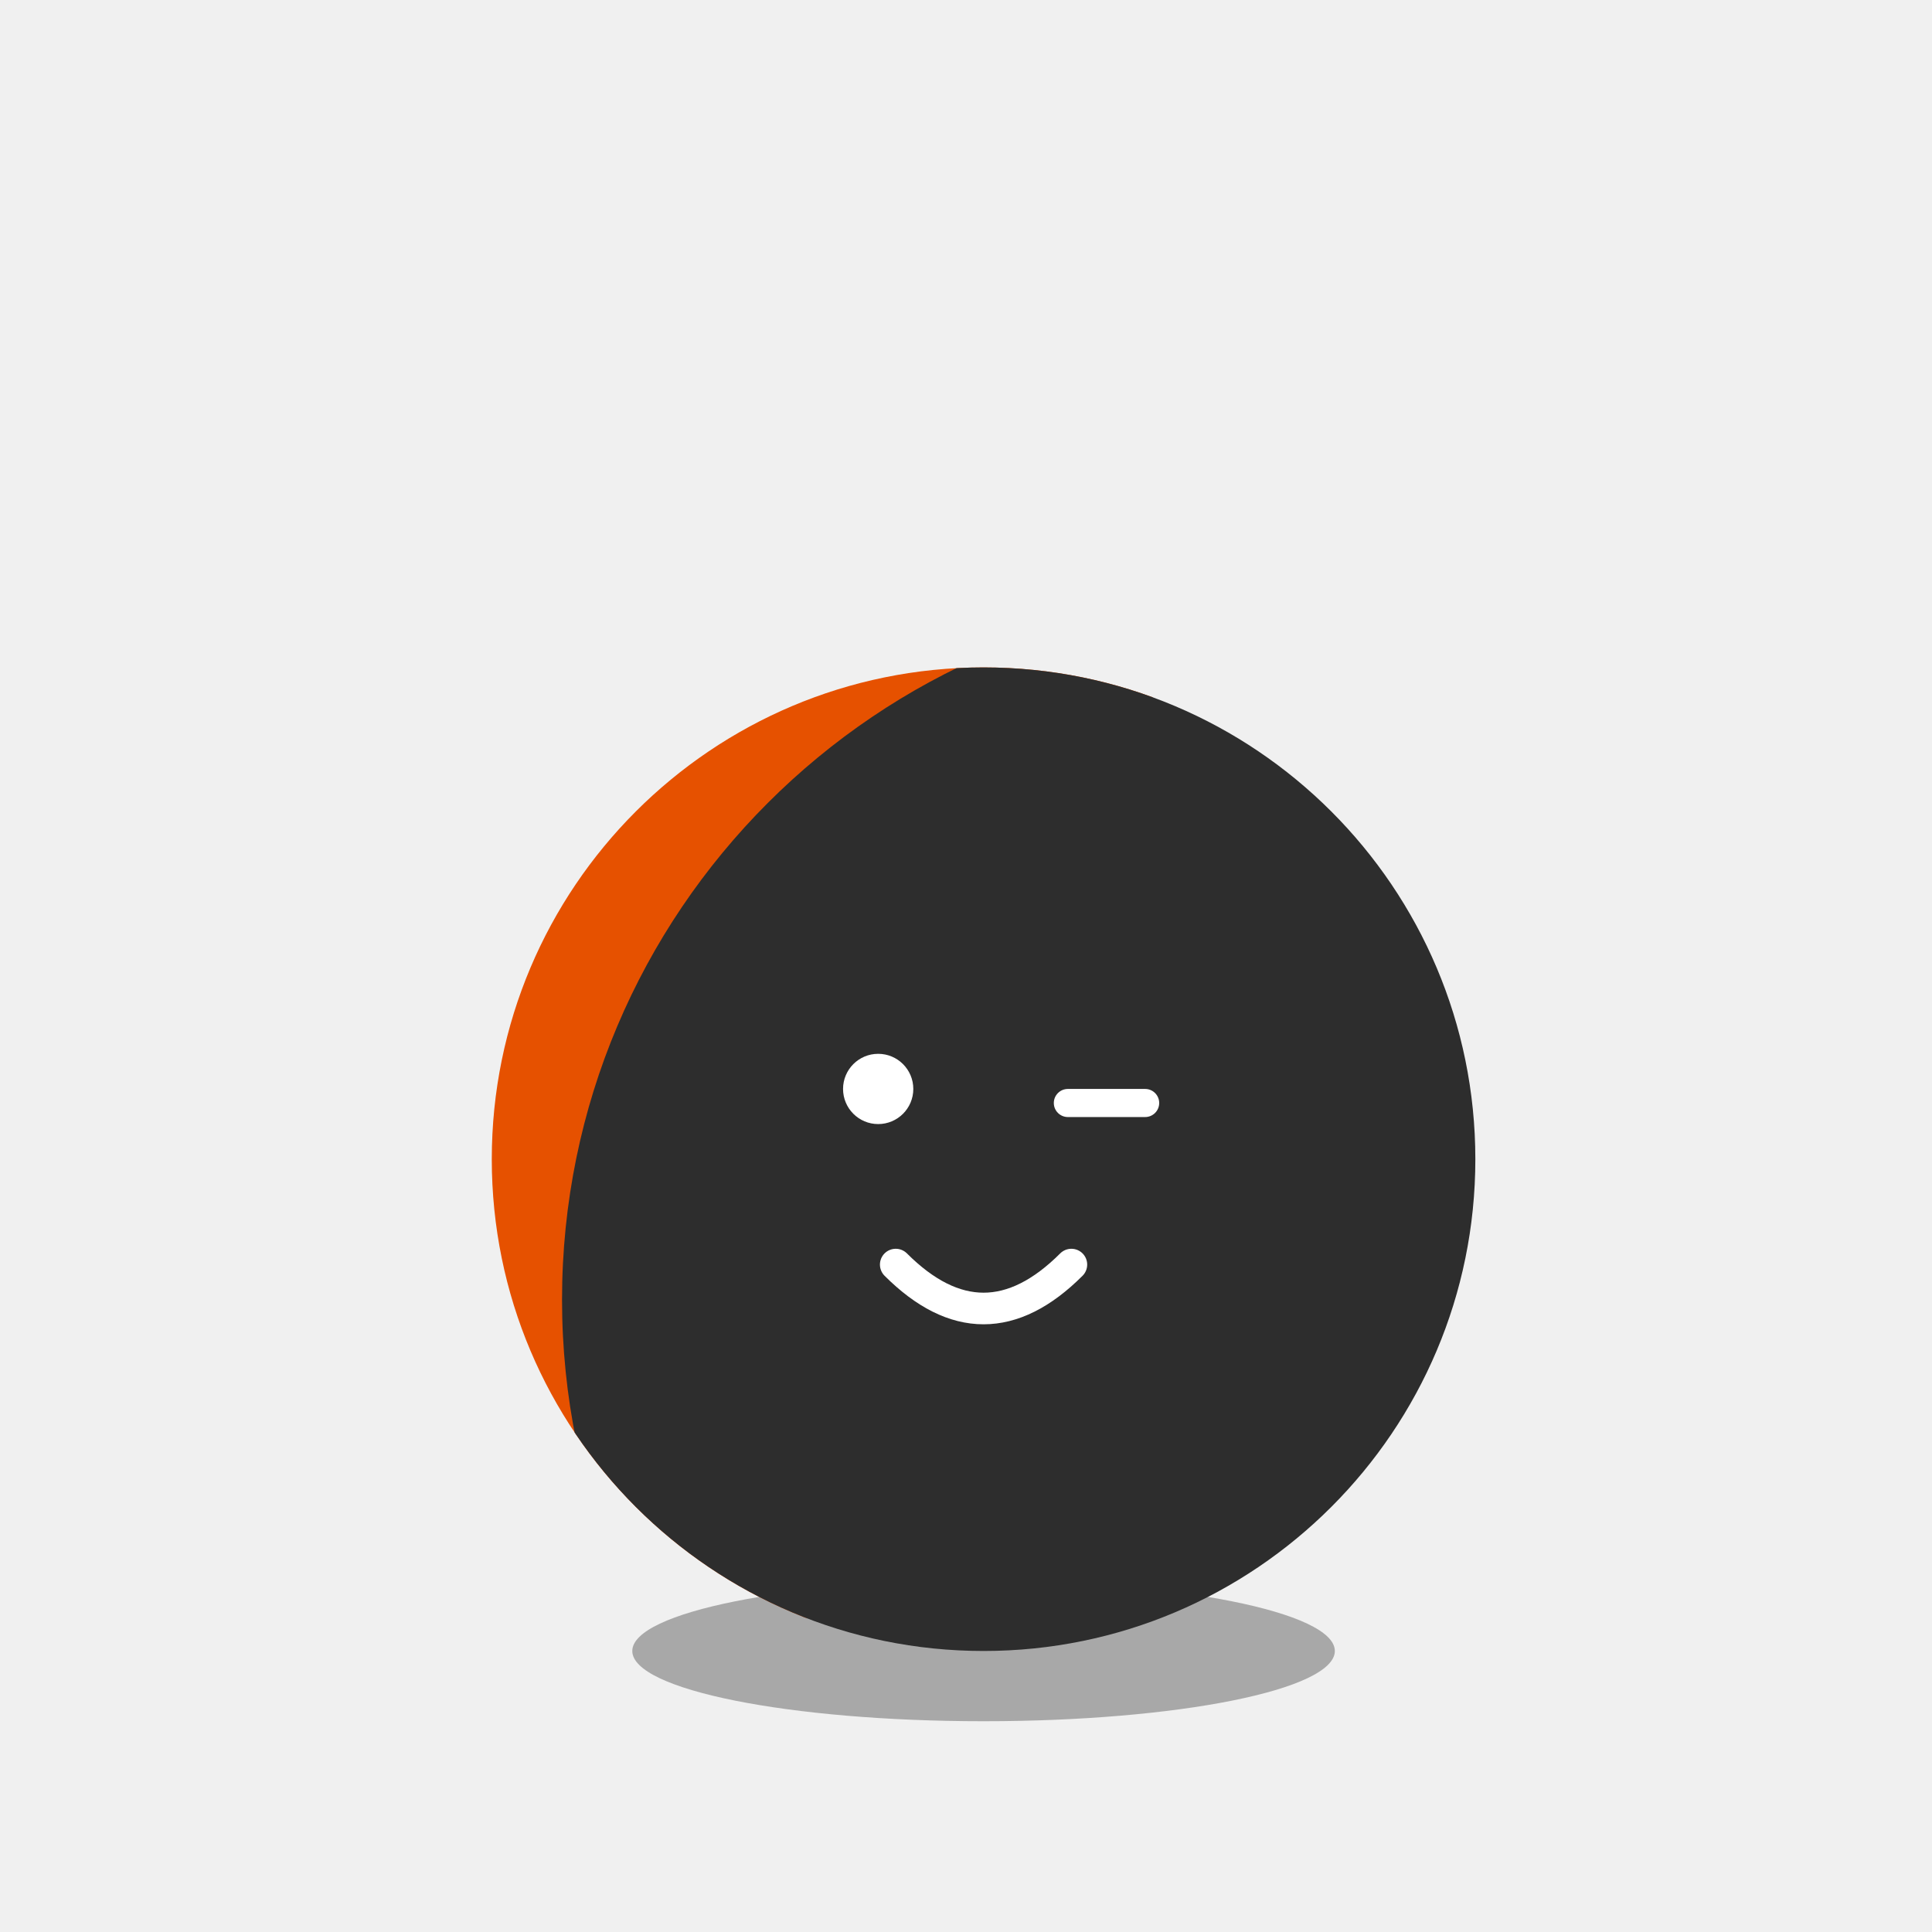
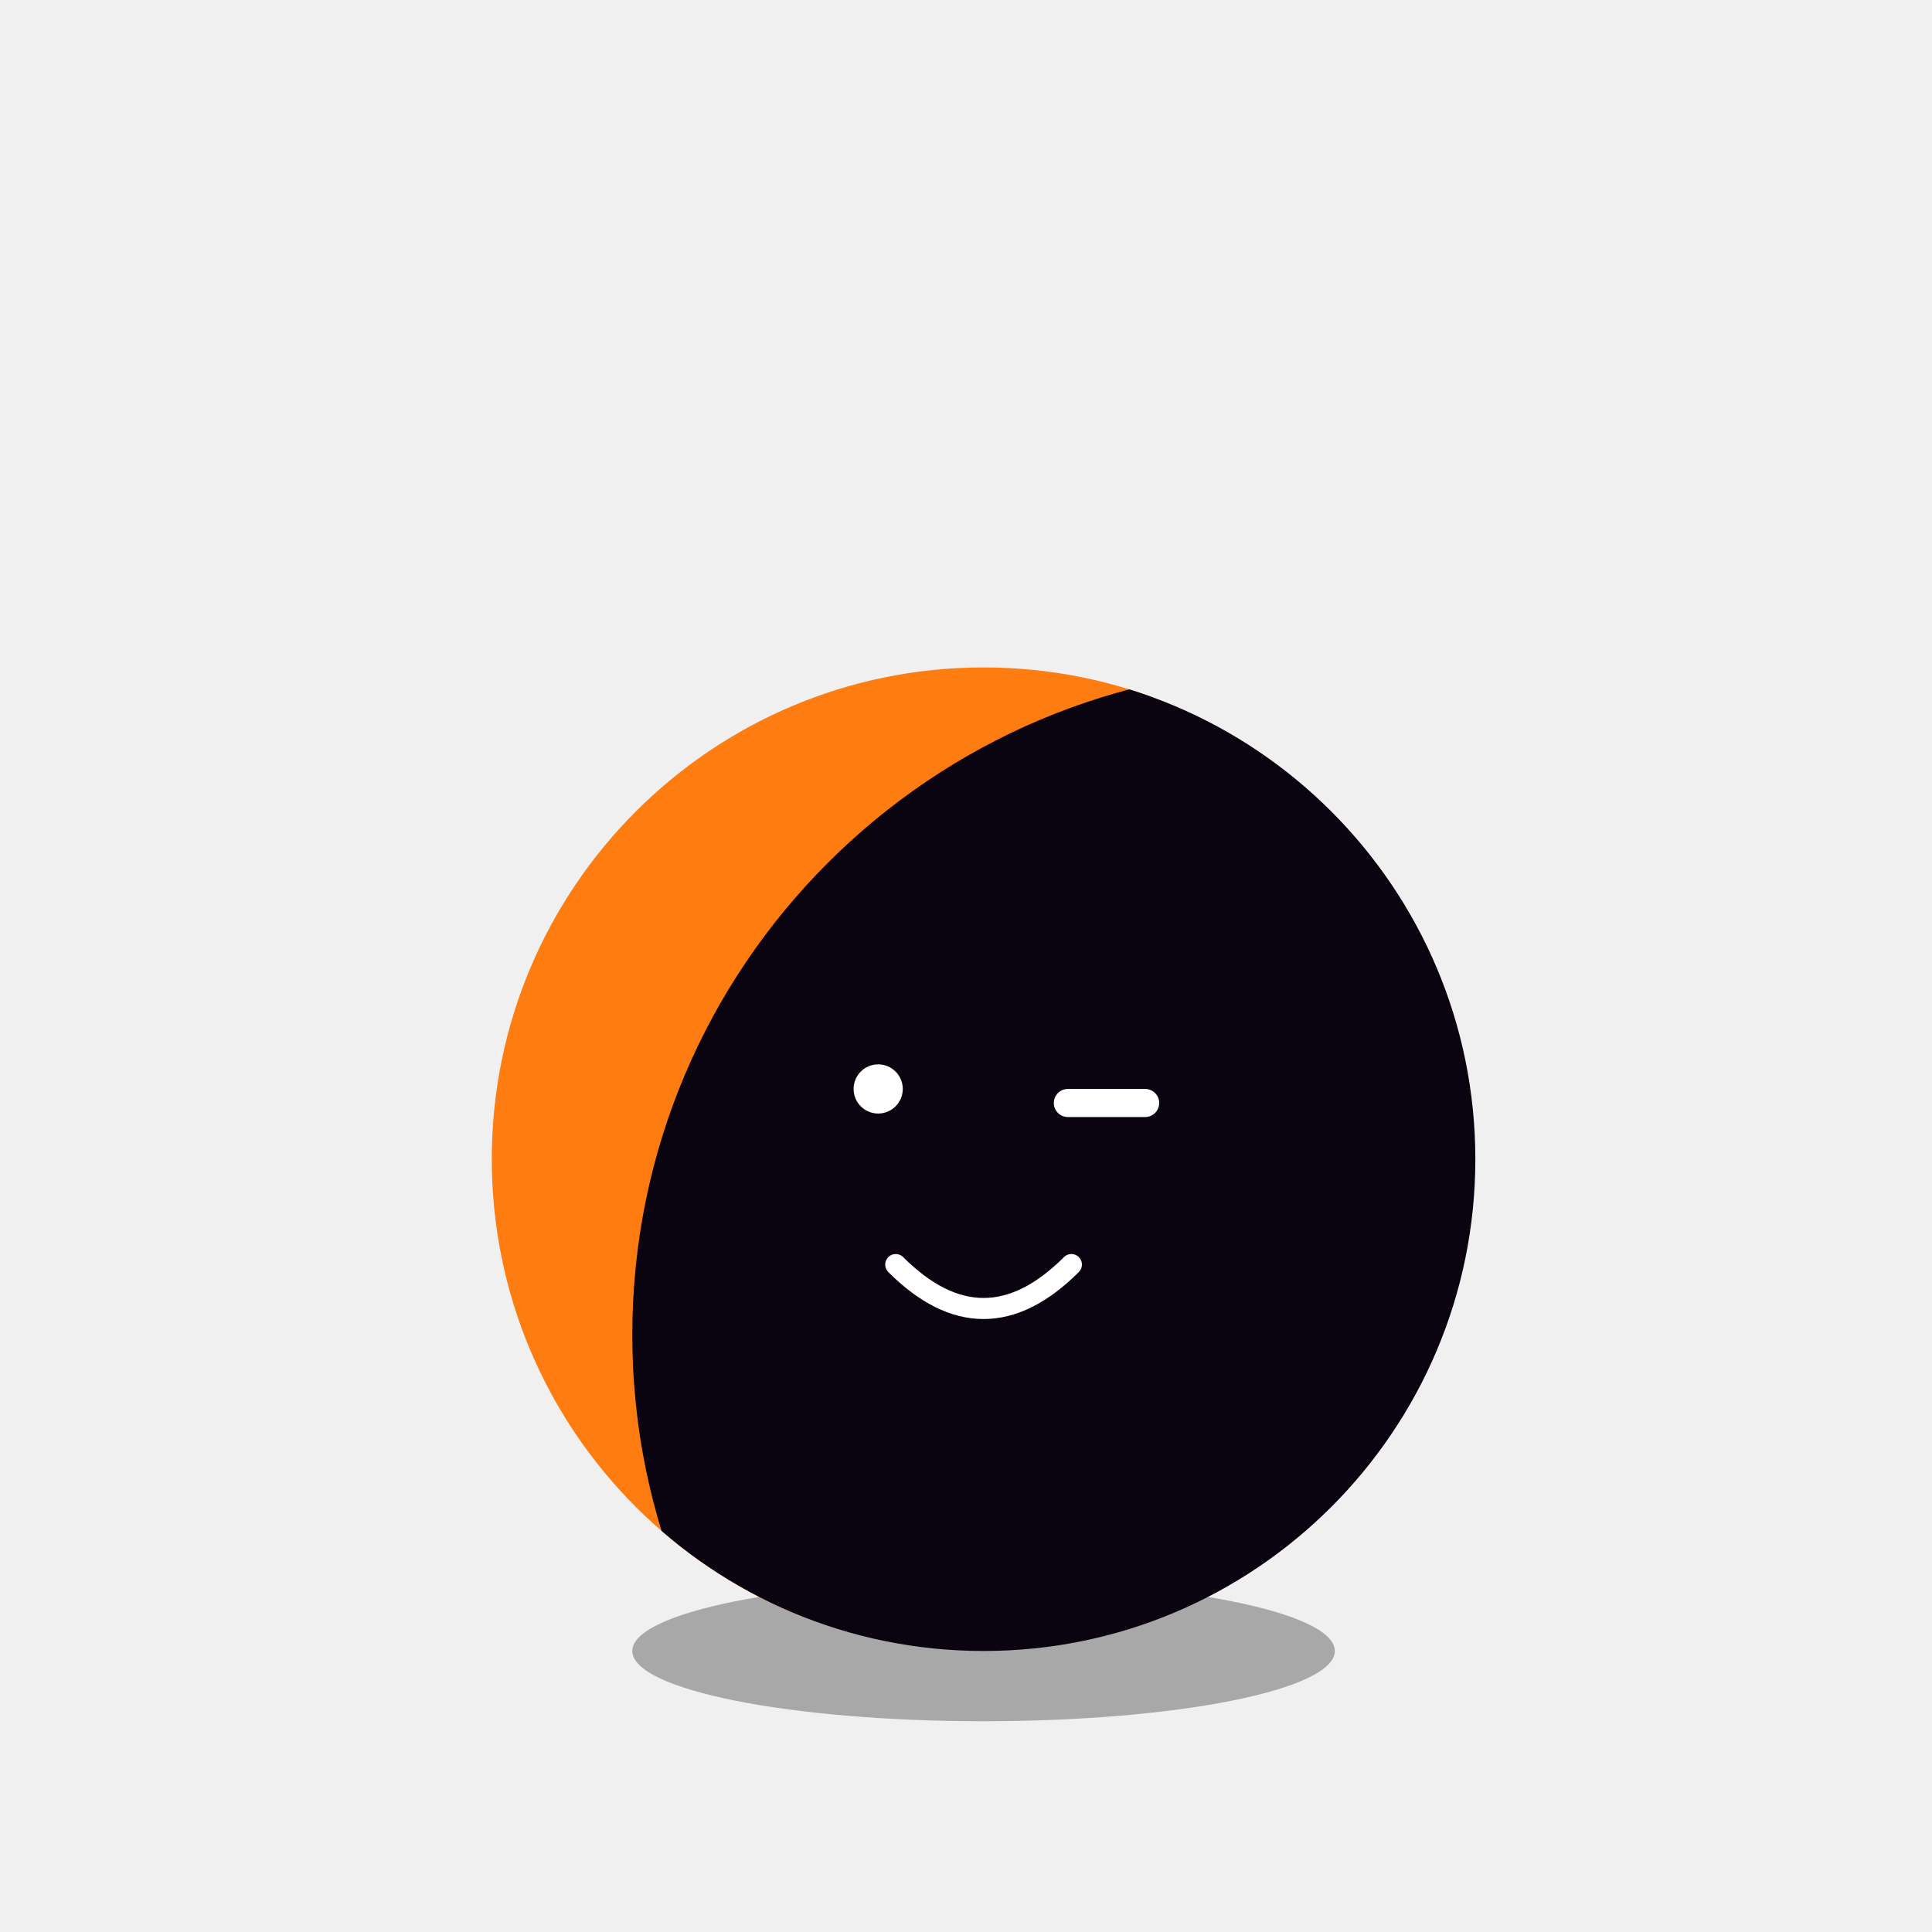
<svg xmlns="http://www.w3.org/2000/svg" viewBox="-20 -25 55 55" width="500" height="500">
  <defs>
    <style>
      .lean-right {
        transform-origin: 8px 20px;
        animation: lean-r 0.3s ease-out forwards;
      }

      .blink-right { animation: blink 0.5s ease-out; }

      @keyframes lean-r {
        0% { transform: rotate(0deg); }
        50% { transform: rotate(8deg); }
        100% { transform: rotate(3deg); }
      }

      @keyframes blink {
        0%, 100% { transform: scaleY(1); }
        50% { transform: scaleY(0.1); }
      }
    </style>
    <clipPath id="bodyClip">
      <circle cx="8" cy="8" r="14" />
    </clipPath>
  </defs>
  <ellipse cx="8" cy="22" rx="10" ry="2" fill="#000000" opacity="0.3" />
  <g class="lean-right">
    <g clip-path="url(#bodyClip)">
-       <circle cx="-8" cy="2" r="22" fill="#E65100" />
-       <circle cx="16" cy="12" r="20" fill="#2D2D2D" />
+       <circle cx="-8" cy="2" r="22" fill="#ff7d10" />
+       <circle cx="17" cy="13" r="19" fill="#0a0310" />
    </g>
    <g fill="#FFFFFF">
-       <circle class="blink-right" cx="5" cy="6" r="1" />
+       <circle class="blink-right" cx="5" cy="6" r="0.7" />
      <rect x="10" y="6" width="3" height="0.8" rx="0.4" />
    </g>
-     <path d="M 5.5 11 Q 8 13.5 10.5 11" stroke="#FFFFFF" stroke-width="0.9" fill="none" stroke-linecap="round" />
+     <path d="M 5.5 11 Q 8 13.5 10.5 11" stroke="#FFFFFF" stroke-width="0.6" fill="none" stroke-linecap="round" />
  </g>
</svg>
